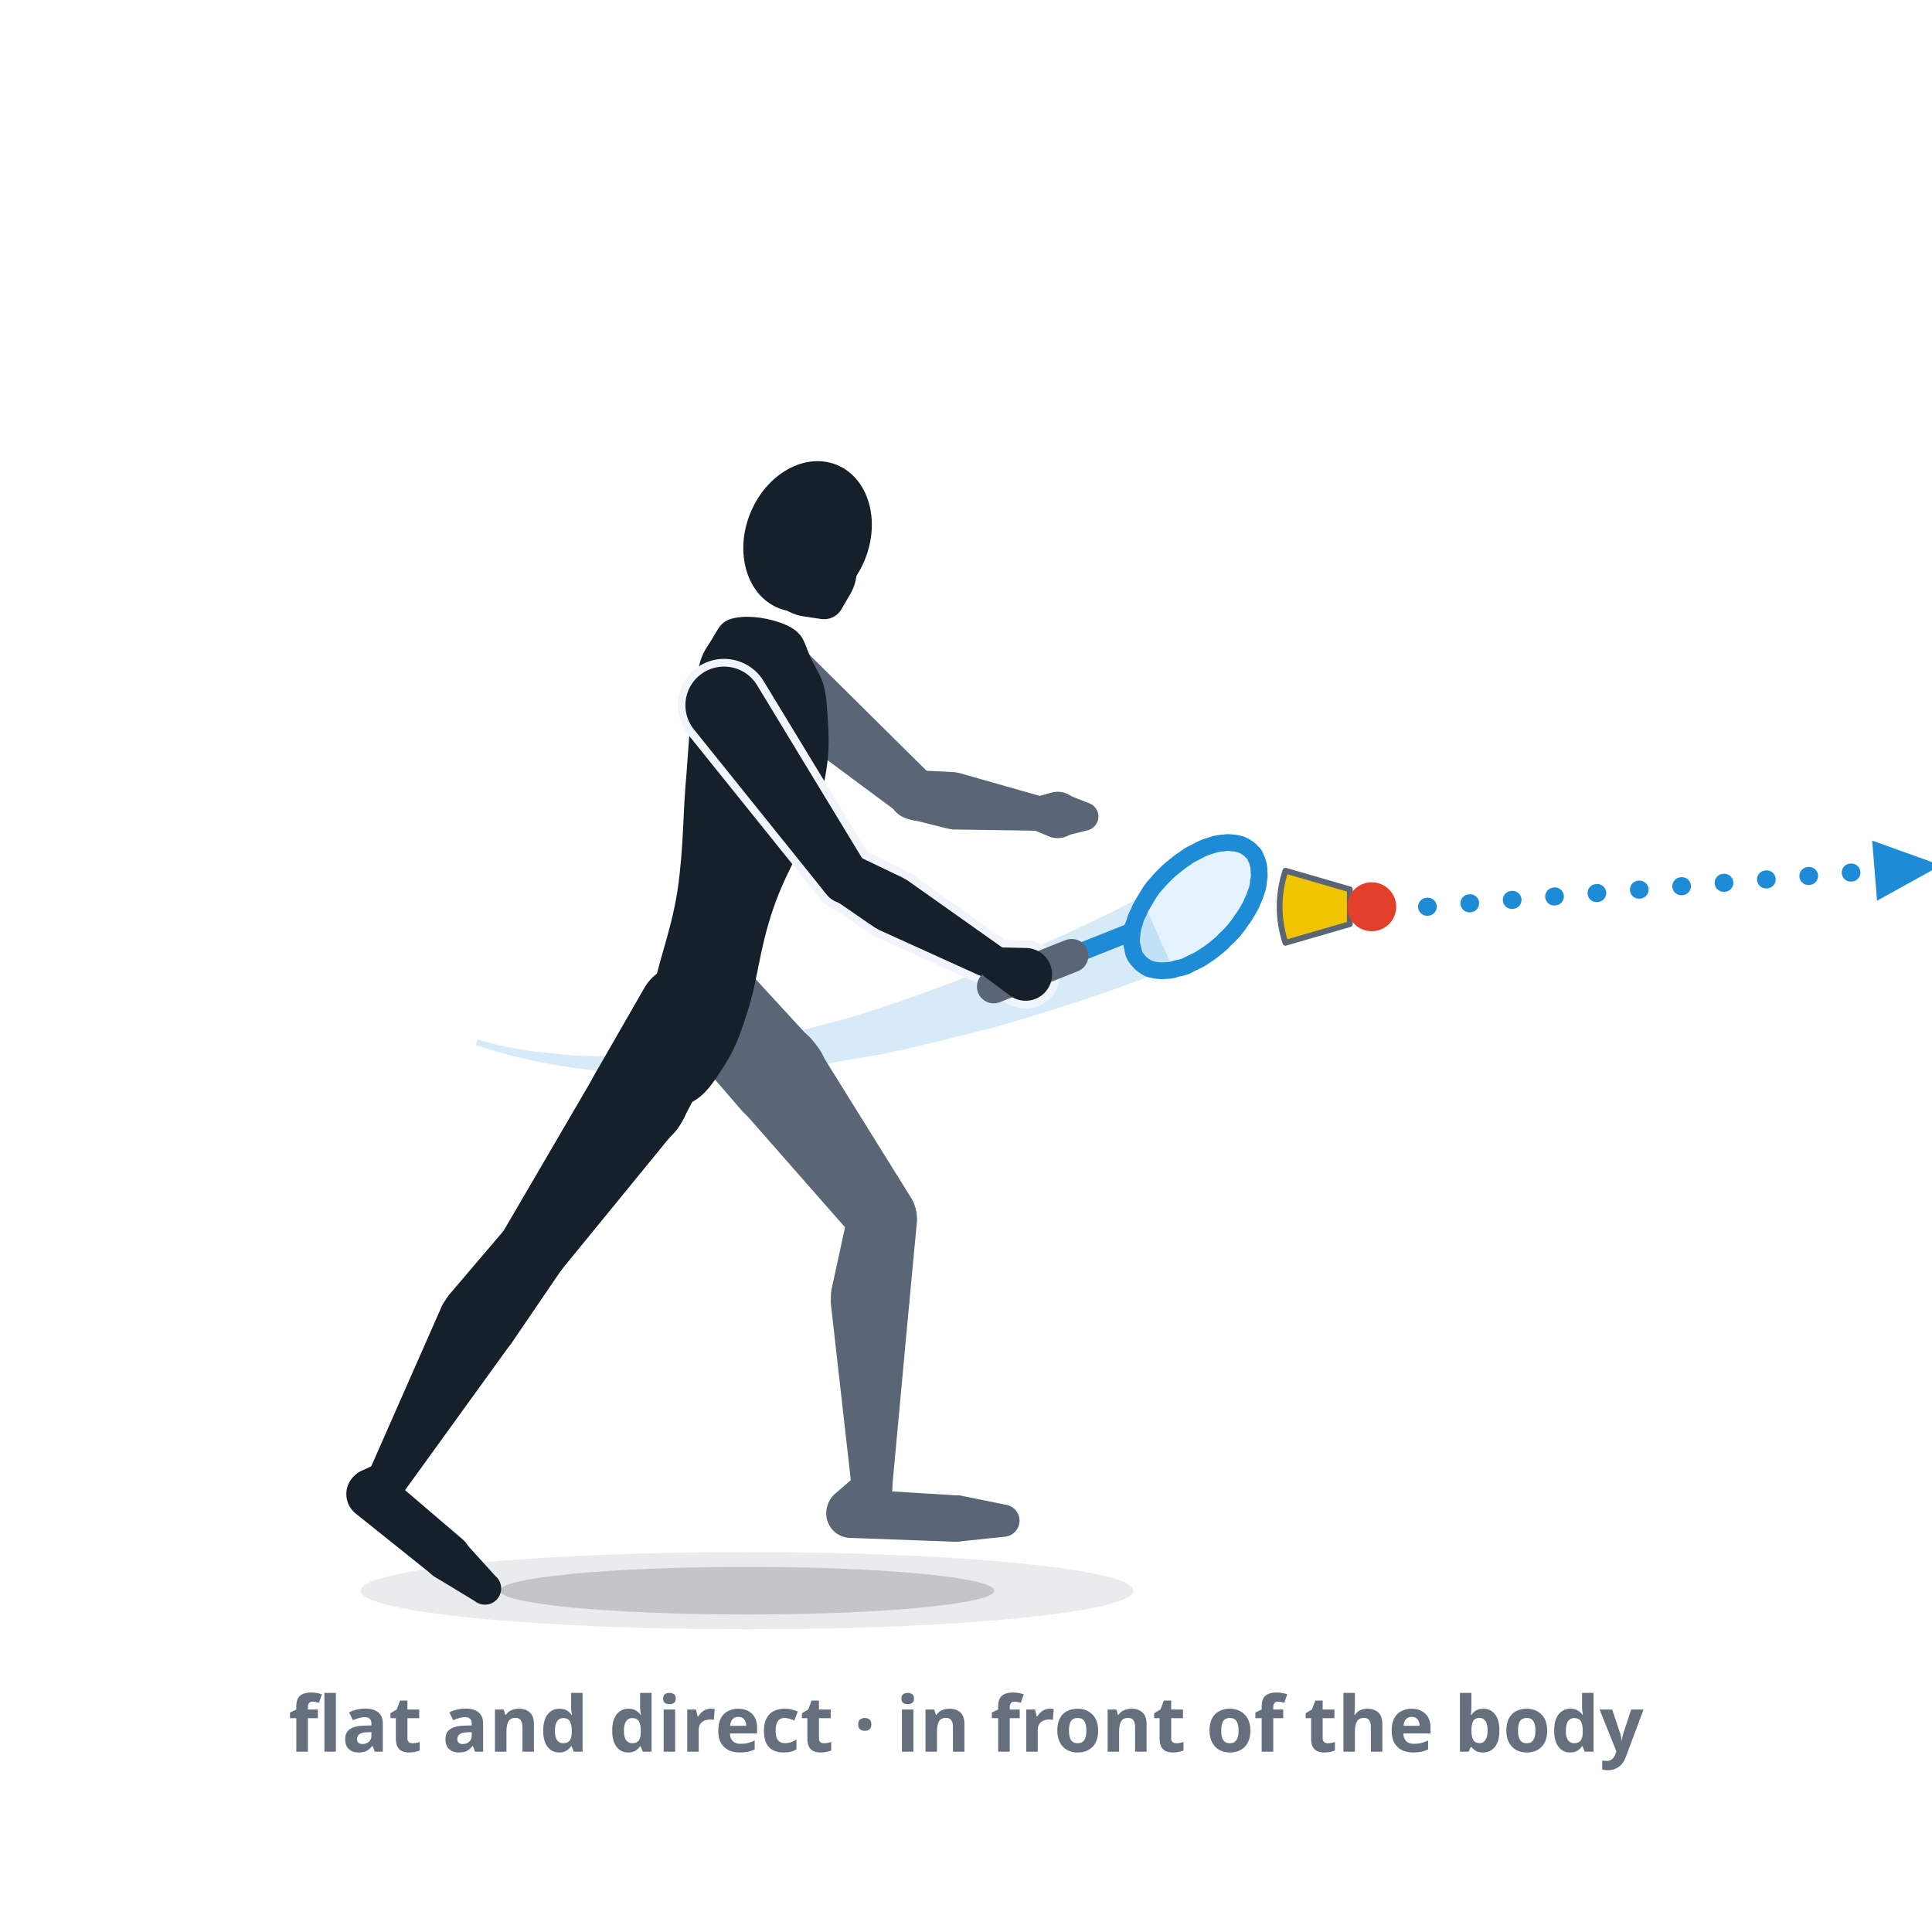
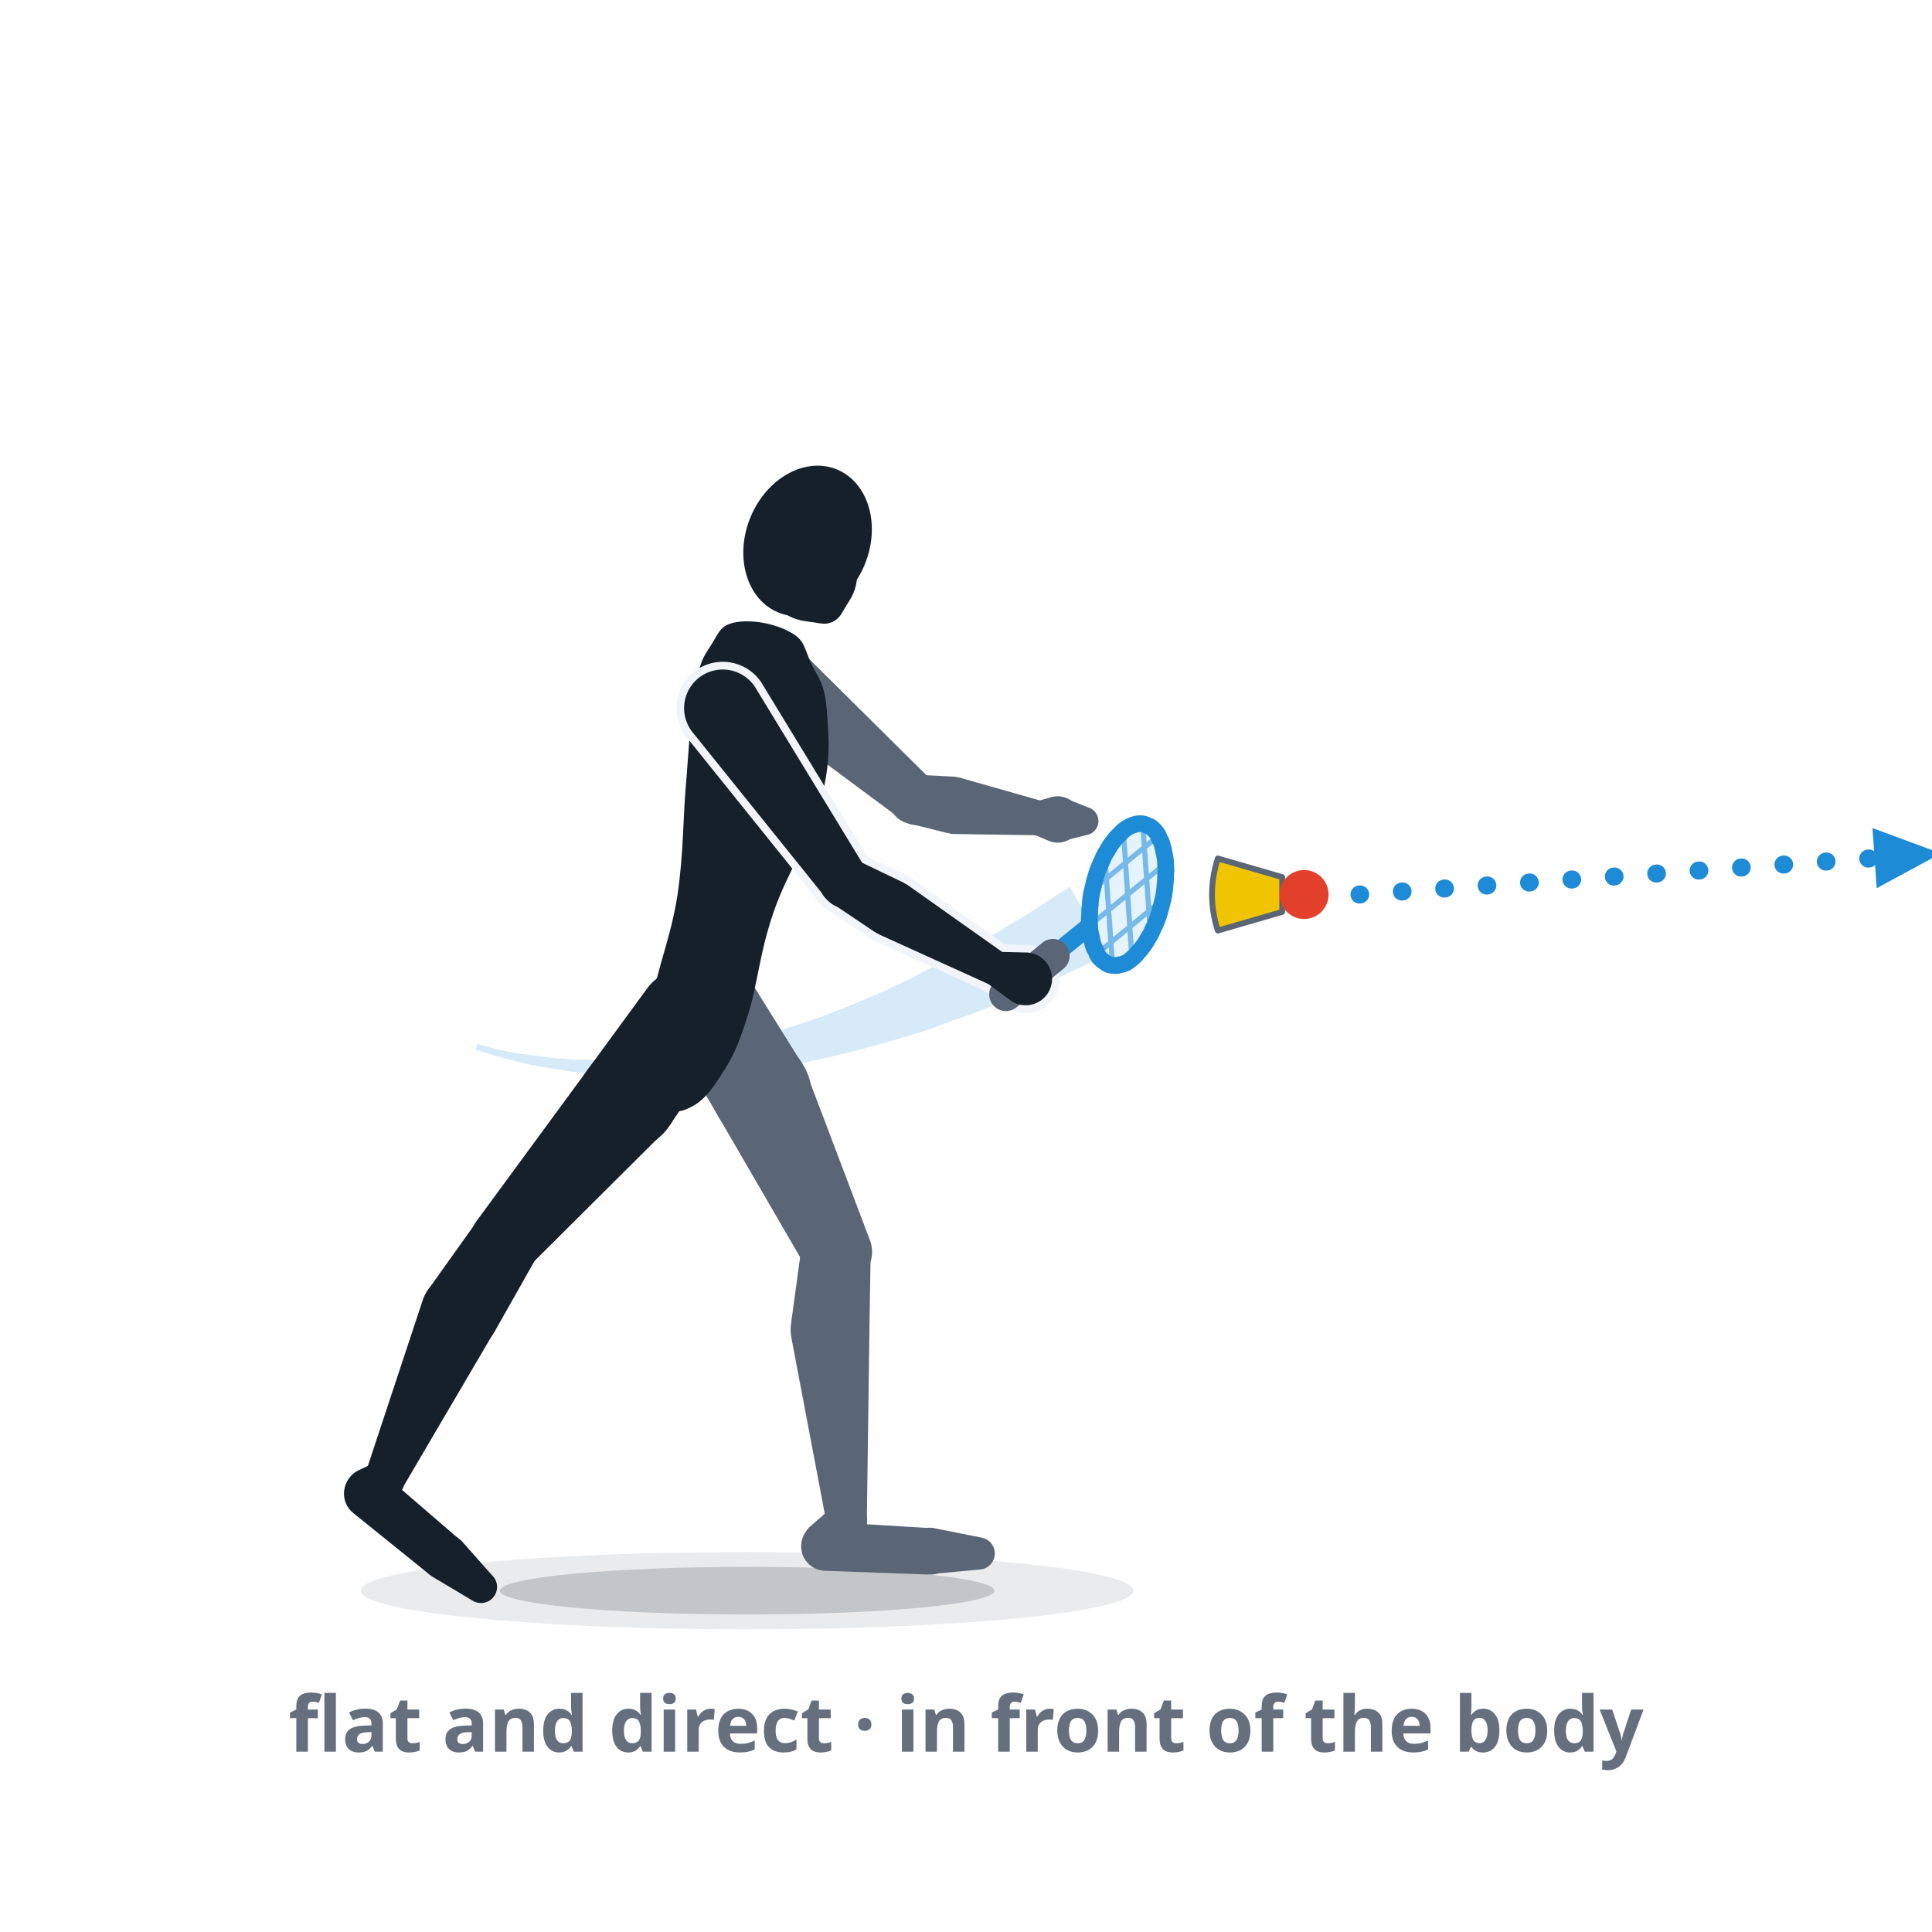
- <svg xmlns="http://www.w3.org/2000/svg" viewBox="0 0 300 300" role="img" data-quelle="figuren" aria-label="The forehand drive at contact: left foot forward, weight on the front foot, torso turned towards the target. The racket comes forward in a short, flat arc at hip height and meets the speeder in front of the body; it flies off flat and direct.">
+ <svg xmlns="http://www.w3.org/2000/svg" viewBox="0 0 300 300" role="img" data-quelle="figuren" aria-label="The forehand drive at contact: left foot forward, weight on the front foot, torso turned towards the target. The racket comes forward in a short, flat arc at hip height and meets the Speeder in front of the body; it flies off flat and direct.">
  <style>
    .s-k{fill:var(--tinte,#16202b)}
    .s-f{fill:var(--tinte-2,#5a6675)}
    .s-x{fill:var(--flaeche-2,#f1f5fb);stroke:var(--flaeche-2,#f1f5fb);stroke-width:2.4;stroke-linejoin:round}
    .s-rf{fill:var(--primaer,#38a4f1);opacity:.14}
+     .s-rs{fill:none;stroke:var(--primaer-dunkel,#1e8bd6);stroke-width:.8;opacity:.55}
    .s-rr{fill:none;stroke:var(--primaer-dunkel,#1e8bd6);stroke-width:2.6;stroke-linejoin:round}
    .s-rh{fill:none;stroke:var(--primaer-dunkel,#1e8bd6);stroke-width:2.1;stroke-linecap:round;stroke-linejoin:round}
    .s-rsch{fill:none;stroke:var(--primaer-dunkel,#1e8bd6);stroke-width:2.8;stroke-linecap:round}
    .s-rg{fill:none;stroke:var(--tinte-2,#5a6675);stroke-width:5.2;stroke-linecap:round}
    .s-korb{fill:var(--speeder-korb,#f0c400);stroke:var(--tinte-2,#5a6675);stroke-width:.9;stroke-linejoin:round}
    .s-kappe{fill:var(--speeder-kappe,#e2402a)}
    .s-sch{fill:var(--schatten-boden,#16202b2e)}
    .s-schw{fill:var(--schatten-boden,#16202b2e);opacity:.5}
    .s-spur{fill:var(--primaer-dunkel,#1e8bd6);opacity:.18}
    .s-bahn{fill:none;stroke:var(--primaer-dunkel,#1e8bd6);stroke-width:2.8;stroke-dasharray:.1 6.5;stroke-linecap:round}
    .s-mk{fill:var(--primaer-dunkel,#1e8bd6)}
    .st{fill:var(--tinte-3,#656f7e);font:600 12px/1 system-ui,sans-serif;text-anchor:middle}
  </style>
  <defs>
    <marker id="p003" viewBox="0 0 10 10" markerWidth="4.4" markerHeight="4.4" refX="5" refY="5" orient="auto">
      <path d="M1,1.2 L9.4,5 L1,8.8 Z" class="s-mk" />
    </marker>
  </defs>
  <ellipse class="s-schw" cx="116" cy="247" rx="60" ry="6" />
  <ellipse class="s-sch" cx="116" cy="247" rx="38.4" ry="3.7" />
-   <path class="s-spur" d="M73.9,162.3L76.8,163.2L79.7,164L82.7,164.7L85.8,165.3L89,165.8L92.2,166.2L95.6,166.6L98.9,166.8L102.4,166.9L105.9,167L109.5,166.9L113.2,166.8L117,166.5L120.8,166.1L124.7,165.7L128.7,165.1L132.8,164.4L136.9,163.7L141.1,162.8L145.3,161.8L149.7,160.7L154.1,159.6L158.6,158.3L163.1,156.9L167.8,155.4L172.5,153.8L177.2,152.1L182.1,150.3L177.2,139.3L172.7,141.6L168.3,143.7L164,145.7L159.7,147.6L155.4,149.5L151.3,151.2L147.2,152.8L143.1,154.3L139.1,155.7L135.2,157L131.3,158.2L127.5,159.2L123.7,160.2L120,161.1L116.4,161.8L112.8,162.5L109.2,163L105.7,163.4L102.3,163.7L99,163.9L95.6,164L92.4,164L89.2,163.9L86.1,163.6L83,163.3L80,162.8L77,162.2L74.1,161.4Z" />
+   <path class="s-spur" d="M73.9,163L76.7,163.9L79.7,164.7L82.6,165.4L85.6,165.9L88.7,166.4L91.8,166.8L94.9,167.1L98.1,167.3L101.3,167.4L104.6,167.4L108,167.2L111.4,167L114.8,166.6L118.3,166.2L121.8,165.6L125.4,164.9L129.1,164.1L132.7,163.2L136.5,162.2L140.2,161.1L144.1,159.9L147.9,158.5L151.8,157.1L155.8,155.5L159.8,153.8L163.9,152L168,150.1L172.1,148.1L166.1,137.7L162.4,140.1L158.8,142.4L155.1,144.6L151.5,146.6L148,148.6L144.4,150.4L140.9,152.2L137.5,153.8L134,155.3L130.6,156.7L127.2,158L123.9,159.1L120.5,160.2L117.3,161.1L114,162L110.7,162.7L107.5,163.3L104.4,163.8L101.2,164.2L98.1,164.4L95,164.6L91.9,164.6L88.9,164.5L85.9,164.3L82.9,163.9L79.9,163.5L77,162.9L74.1,162.1Z" />
  <g class="s-f">
-     <path d="M103.9,159.4L114.8,172A7.7,7.7 0 1 0 126.3,161.8L115,149.5A7.4,7.4 0 0 0 103.9,159.4Z" />
-     <path d="M114.9,172L133,192.6A5.4,5.4 0 0 0 141.6,186.2L127.1,162.9A7.7,7.7 0 1 0 114.9,172Z" />
-     <path d="M131.8,187.9L129.1,200.3A6.1,6.1 0 1 0 141.2,202.2L142.4,189.5A5.4,5.4 0 0 0 131.8,187.9Z" />
-     <path d="M129,202.3L132.3,231.5A3.1,3.1 0 0 0 138.5,231.4L141.2,202.2A6.1,6.1 0 1 0 129,202.3Z" />
-     <path d="M133.3,228.8L129.5,232.1A3.8,3.8 0 1 0 135.2,237.1L138,232.8A3.1,3.1 0 0 0 133.3,228.8Z" />
-     <path d="M131.9,238.8L148.2,239.4A3.6,3.6 0 0 0 148.5,232.2L132.3,231.2A3.8,3.8 0 1 0 131.9,238.8Z" />
-     <path d="M148.6,239.4L156.2,238.6A2.5,2.5 0 0 0 156.4,233.7L149,232.2A3.6,3.6 0 1 0 148.6,239.4Z" />
+     <path d="M103.1,159L111.4,173.1A7.7,7.7 0 1 0 124.5,165.1L115.9,151.3A7.4,7.4 0 0 0 103.1,159Z" />
+     <path d="M111.4,173.1L125.1,196.7A5.4,5.4 0 0 0 134.9,192.1L125.2,166.5A7.7,7.7 0 1 0 111.4,173.1Z" />
+     <path d="M124.5,193.3L122.8,205.8A6.1,6.1 0 1 0 135,206.7L135.2,194.1A5.4,5.4 0 0 0 124.5,193.3Z" />
+     <path d="M122.9,207.8L128.4,236.8A3.1,3.1 0 0 0 134.6,236.3L135,206.7A6.1,6.1 0 1 0 122.9,207.8Z" />
+     <path d="M129.4,233.9L125.6,237.2A3.8,3.8 0 1 0 131.4,242.2L134.1,237.9A3.1,3.1 0 0 0 129.4,233.9Z" />
+     <path d="M128,243.9L144.3,244.5A3.6,3.6 0 0 0 144.6,237.3L128.4,236.3A3.8,3.8 0 1 0 128,243.9Z" />
+     <path d="M144.8,244.4L152.3,243.7A2.5,2.5 0 0 0 152.6,238.8L145.1,237.3A3.6,3.6 0 1 0 144.8,244.4Z" />
  </g>
  <g class="s-f">
-     <path d="M115.5,108.4L139.9,126.5A3.8,3.8 0 0 0 144.9,120.7L123.3,99.3A6,6 0 1 0 115.5,108.4Z" />
-     <path d="M141.3,127.2L146.9,128.6A4.4,4.4 0 1 0 148.2,119.9L142.4,119.6A3.8,3.8 0 0 0 141.3,127.2Z" />
-     <path d="M147.9,128.8L161.4,129A2.6,2.6 0 0 0 162.2,123.8L149.2,120.1A4.4,4.4 0 1 0 147.9,128.8Z" />
+     <path d="M115.5,109.1L139.9,127.2A3.8,3.8 0 0 0 144.9,121.4L123.3,100A6,6 0 1 0 115.5,109.1Z" />
+     <path d="M141.3,127.9L146.9,129.3A4.4,4.4 0 1 0 148.2,120.6L142.4,120.3A3.8,3.8 0 0 0 141.3,127.9Z" />
+     <path d="M147.9,129.5L161.4,129.7A2.6,2.6 0 0 0 162.2,124.5L149.2,120.8A4.4,4.4 0 1 0 147.9,129.5Z" />
  </g>
  <g class="s-f">
-     <path d="M160.3,128.8L162.7,129.8A3.6,3.6 0 1 0 163.2,123.1L160.7,123.8A2.6,2.6 0 0 0 160.3,128.8Z" />
-     <path d="M165,129.9L169,128.9A2.2,2.2 0 0 0 169.3,124.8L165.5,123.3A3.5,3.5 0 1 0 165,129.9Z" />
+     <path d="M160.3,129.5L162.7,130.5A3.6,3.6 0 1 0 163.2,123.8L160.7,124.5A2.6,2.6 0 0 0 160.3,129.5Z" />
+     <path d="M165,130.6L169,129.6A2.2,2.2 0 0 0 169.3,125.5L165.5,124A3.5,3.5 0 1 0 165,130.6Z" />
  </g>
  <g class="s-k">
-     <path d="M122.6,97.3C124.9,98.6 124.8,99.7 125.9,102.2C127.1,104.7 128.1,105.4 128.4,109.7C128.7,114.1 129.1,117.5 127.4,123.8C125.8,130 122.4,134.3 120.1,141C117.8,147.7 117.7,152.2 116,157.3C114.4,162.4 113.6,163.7 111.8,166.5C110,169.3 108.8,170.5 107.1,171.3C105.3,172.2 104.4,172 103.2,170.6C102,169.3 101.4,167.8 101,164.6C100.6,161.4 100.4,159.9 101.3,154.7C102.1,149.4 104.1,145.2 105.2,138.3C106.2,131.4 106,126.5 106.6,120.1C107.1,113.7 107.2,110.3 108,106.1C108.7,102 109.1,101.5 110.4,99.5C111.7,97.4 111.9,96.3 114.4,95.9C116.8,95.5 120.2,96.1 122.6,97.3Z" />
-     <path d="M100,153.5L92.3,166.9A7.7,7.7 0 1 0 105.8,174.3L113,160.7A7.4,7.4 0 0 0 100,153.5Z" />
-     <path d="M92.4,166.8L77.8,191.8A5.4,5.4 0 0 0 86.6,197.9L104.9,175.5A7.7,7.7 0 1 0 92.4,166.8Z" />
-     <path d="M78.3,191L69.7,201.1A6.1,6.1 0 1 0 79.4,208.6L86.9,197.6A5.4,5.4 0 0 0 78.3,191Z" />
-     <path d="M68.7,202.6L57.2,228.7A3.1,3.1 0 0 0 62.6,231.8L79.3,208.7A6.1,6.1 0 1 0 68.7,202.6Z" />
-     <path d="M58.7,227.2L55.9,228.5A3.8,3.8 0 1 0 60.7,234.3L62.5,231.8A3.1,3.1 0 0 0 58.7,227.2Z" />
-     <path d="M55.2,235L67.2,244.6A3.6,3.6 0 0 0 71.8,239L60.1,229A3.8,3.8 0 1 0 55.2,235Z" />
-     <path d="M67.6,244.9L73.7,248.6A2.5,2.5 0 0 0 76.9,244.7L72.1,239.4A3.6,3.6 0 1 0 67.6,244.9Z" />
+     <path d="M122.6,98.1C124.9,99.3 124.8,100.4 125.9,102.9C127.1,105.4 128.1,106.1 128.4,110.5C128.7,114.8 129.1,118.2 127.4,124.5C125.8,130.7 122.4,135 120.1,141.7C117.8,148.4 117.7,152.9 116,158C114.4,163.1 113.6,164.4 111.8,167.2C110,170 108.8,171.2 107.1,172C105.3,172.9 104.4,172.7 103.2,171.3C102,170 101.4,168.5 101,165.3C100.6,162.1 100.4,160.6 101.3,155.4C102.1,150.1 104.1,145.9 105.2,139C106.2,132.1 106,127.2 106.6,120.8C107.1,114.4 107.2,111 108,106.8C108.7,102.7 109.1,102.2 110.4,100.2C111.7,98.1 111.9,97 114.4,96.6C116.8,96.2 120.2,96.8 122.6,98.1Z" />
+     <path d="M100.4,153.6L91.4,165.9A7.7,7.7 0 1 0 104,174.7L112.6,162.2A7.4,7.4 0 0 0 100.4,153.6Z" />
+     <path d="M91.4,165.9L74.3,189.2A5.4,5.4 0 0 0 82.5,196.3L103.1,175.8A7.7,7.7 0 1 0 91.4,165.9Z" />
+     <path d="M74.3,189.3L66.6,200.1A6.1,6.1 0 1 0 76.9,206.6L83.4,195.1A5.4,5.4 0 0 0 74.3,189.3Z" />
+     <path d="M65.7,201.7L56.7,228.9A3.1,3.1 0 0 0 62.3,231.4L76.8,206.7A6.1,6.1 0 1 0 65.7,201.7Z" />
+     <path d="M58.2,227.1L55.5,228.4A3.8,3.8 0 1 0 60.2,234.2L62.1,231.8A3.1,3.1 0 0 0 58.2,227.1Z" />
+     <path d="M54.8,234.9L66.7,244.5A3.6,3.6 0 0 0 71.3,239L59.7,229A3.8,3.8 0 1 0 54.8,234.9Z" />
+     <path d="M67.1,244.8L73.3,248.5A2.5,2.5 0 0 0 76.4,244.6L71.7,239.3A3.6,3.6 0 1 0 67.1,244.8Z" />
  </g>
  <g class="s-k">
-     <ellipse cx="125.4" cy="83.3" rx="9.6" ry="12" transform="rotate(22.2 125.4 83.3)" />
-     <path d="M124.7,95.7L127.4,96.1A3.1,3.1 0 0 0 130.6,94.7L132,92.3A7.2,7.2 0 1 0 124.7,95.7Z" />
+     <ellipse cx="125.4" cy="84" rx="9.6" ry="12" transform="rotate(22.2 125.4 84)" />
+     <path d="M124.7,96.4L127.4,96.8A3.1,3.1 0 0 0 130.6,95.4L132,93.1A7.2,7.2 0 1 0 124.7,96.4Z" />
  </g>
  <g class="s-x">
-     <path d="M107.7,113.2L128.2,138.7A3.8,3.8 0 0 0 134.5,134.3L117.5,106.3A6,6 0 1 0 107.7,113.2Z" />
-     <path d="M129.1,139.4L135.8,144A4.4,4.4 0 1 0 140.2,136.3L132.9,132.8A3.8,3.8 0 0 0 129.1,139.4Z" />
-     <path d="M136.5,144.4L153.7,152.2A2.6,2.6 0 0 0 156.3,147.6L140.9,136.7A4.4,4.4 0 1 0 136.5,144.4Z" />
-     <path d="M153.2,151.9L156.7,154.5A4.1,4.1 0 1 0 159.2,147.2L154.8,147.1A2.6,2.6 0 0 0 153.2,151.9Z" />
+     <path d="M107.7,113.9L128.2,139.4A3.8,3.8 0 0 0 134.5,135L117.5,107.1A6,6 0 1 0 107.7,113.9Z" />
+     <path d="M129.1,140.2L135.8,144.7A4.4,4.4 0 1 0 140.2,137L132.9,133.5A3.8,3.8 0 0 0 129.1,140.2Z" />
+     <path d="M136.5,145.1L153.7,152.9A2.6,2.6 0 0 0 156.3,148.3L140.9,137.4A4.4,4.4 0 1 0 136.5,145.1Z" />
+     <path d="M153.2,152.6L156.7,155.2A4.1,4.1 0 1 0 159.2,147.9L154.8,147.8A2.6,2.6 0 0 0 153.2,152.6Z" />
  </g>
  <g class="s-k">
-     <path d="M107.7,113.2L128.2,138.7A3.8,3.8 0 0 0 134.5,134.3L117.5,106.3A6,6 0 1 0 107.7,113.2Z" />
-     <path d="M129.1,139.4L135.8,144A4.4,4.4 0 1 0 140.2,136.3L132.9,132.8A3.8,3.8 0 0 0 129.1,139.4Z" />
-     <path d="M136.5,144.4L153.7,152.2A2.6,2.6 0 0 0 156.3,147.6L140.9,136.7A4.4,4.4 0 1 0 136.5,144.4Z" />
+     <path d="M107.7,113.9L128.2,139.4A3.8,3.8 0 0 0 134.5,135L117.5,107.1A6,6 0 1 0 107.7,113.9Z" />
+     <path d="M129.1,140.2L135.8,144.7A4.4,4.4 0 1 0 140.2,137L132.9,133.5A3.8,3.8 0 0 0 129.1,140.2Z" />
+     <path d="M136.5,145.1L153.7,152.9A2.6,2.6 0 0 0 156.3,148.3L140.9,137.4A4.4,4.4 0 1 0 136.5,145.1Z" />
  </g>
-   <path class="s-rf" d="M195.4,136.9C195.4,137.4 195.3,137.9 195.1,138.4C194.9,138.9 194.8,139.4 194.5,139.9C194.3,140.5 194,141 193.7,141.5C193.4,142 193.1,142.5 192.7,143C192.4,143.5 192,144 191.6,144.5C191.1,145 190.7,145.5 190.2,145.9C189.8,146.4 189.3,146.8 188.8,147.2C188.3,147.6 187.8,148 187.3,148.3C186.8,148.6 186.3,149 185.8,149.2C185.2,149.5 184.7,149.7 184.2,150C183.7,150.2 183.2,150.3 182.7,150.4C182.2,150.6 181.7,150.7 181.2,150.7C180.8,150.7 180.3,150.8 179.9,150.7C179.5,150.7 179.1,150.6 178.7,150.5C178.3,150.4 178,150.2 177.7,150C177.4,149.8 177.1,149.6 176.9,149.3C176.6,149 176.4,148.7 176.2,148.4C176.1,148.1 176,147.7 175.9,147.3C175.8,146.9 175.7,146.5 175.7,146.1C175.7,145.6 175.8,145.2 175.8,144.7C175.9,144.2 176,143.7 176.2,143.2C176.3,142.7 176.5,142.2 176.8,141.7C177,141.1 177.3,140.6 177.6,140.1C177.9,139.6 178.2,139.1 178.5,138.6C178.9,138 179.3,137.5 179.7,137.1C180.1,136.6 180.6,136.1 181,135.7C181.5,135.2 182,134.8 182.5,134.4C183,134 183.5,133.6 184,133.3C184.5,132.9 185,132.6 185.5,132.4C186,132.1 186.6,131.8 187.1,131.6C187.6,131.4 188.1,131.3 188.6,131.1C189.1,131 189.6,130.9 190,130.9C190.5,130.8 190.9,130.8 191.4,130.9C191.8,130.9 192.2,131 192.6,131.1C192.9,131.2 193.3,131.4 193.6,131.6C193.9,131.8 194.2,132 194.4,132.3C194.7,132.5 194.9,132.8 195,133.2C195.2,133.5 195.3,133.9 195.4,134.3C195.5,134.7 195.5,135.1 195.5,135.5C195.6,136 195.5,136.4 195.4,136.9Z" />
-   <path class="s-rh" d="M177,140.8L175.2,144.9L175.8,148.1" />
-   <path class="s-rsch" d="M166.4,148.4L175.2,144.9" />
-   <path class="s-rr" d="M195.4,136.9C195.4,137.4 195.3,137.9 195.1,138.4C194.9,138.9 194.8,139.4 194.5,139.9C194.3,140.5 194,141 193.7,141.5C193.4,142 193.1,142.5 192.7,143C192.4,143.5 192,144 191.6,144.5C191.1,145 190.7,145.5 190.2,145.9C189.8,146.4 189.3,146.8 188.8,147.2C188.3,147.6 187.8,148 187.3,148.3C186.8,148.6 186.3,149 185.8,149.2C185.2,149.5 184.7,149.7 184.2,150C183.7,150.2 183.2,150.3 182.7,150.4C182.2,150.6 181.7,150.7 181.2,150.7C180.8,150.7 180.3,150.8 179.9,150.7C179.5,150.7 179.1,150.6 178.7,150.5C178.3,150.4 178,150.2 177.7,150C177.4,149.8 177.1,149.6 176.9,149.3C176.6,149 176.4,148.7 176.2,148.4C176.1,148.1 176,147.7 175.9,147.3C175.8,146.9 175.7,146.5 175.7,146.1C175.7,145.6 175.8,145.2 175.8,144.7C175.9,144.2 176,143.7 176.2,143.2C176.3,142.7 176.5,142.2 176.8,141.7C177,141.1 177.3,140.6 177.6,140.1C177.9,139.6 178.2,139.1 178.5,138.6C178.9,138 179.3,137.5 179.7,137.1C180.1,136.6 180.6,136.1 181,135.7C181.5,135.2 182,134.8 182.5,134.4C183,134 183.5,133.6 184,133.3C184.5,132.9 185,132.6 185.5,132.4C186,132.1 186.6,131.8 187.1,131.6C187.6,131.4 188.1,131.3 188.6,131.1C189.1,131 189.6,130.9 190,130.9C190.5,130.8 190.9,130.8 191.4,130.9C191.8,130.9 192.2,131 192.6,131.1C192.9,131.2 193.3,131.4 193.6,131.6C193.9,131.8 194.2,132 194.4,132.3C194.7,132.5 194.9,132.8 195,133.2C195.2,133.5 195.3,133.9 195.4,134.3C195.5,134.7 195.5,135.1 195.5,135.5C195.6,136 195.5,136.4 195.4,136.9Z" />
-   <path class="s-rg" d="M154.3,153.2L166.4,148.4" />
+   <path class="s-rf" d="M181,134.1C181,134.6 181.1,135.1 181,135.7C181,136.2 181,136.8 180.9,137.4C180.9,137.9 180.8,138.5 180.7,139.1C180.6,139.7 180.4,140.3 180.3,140.8C180.1,141.4 180,142 179.8,142.5C179.6,143 179.4,143.6 179.1,144.1C178.9,144.6 178.7,145.1 178.4,145.5C178.1,146 177.9,146.4 177.6,146.8C177.3,147.2 177,147.6 176.7,147.9C176.4,148.3 176.1,148.6 175.8,148.8C175.5,149.1 175.2,149.3 174.9,149.5C174.6,149.6 174.2,149.8 173.9,149.8C173.6,149.9 173.3,150 173,149.9C172.8,149.9 172.5,149.9 172.2,149.8C171.9,149.7 171.7,149.5 171.4,149.3C171.2,149.2 170.9,148.9 170.7,148.7C170.5,148.4 170.3,148.1 170.2,147.7C170,147.4 169.8,147 169.7,146.6C169.6,146.2 169.5,145.7 169.4,145.2C169.3,144.8 169.2,144.3 169.2,143.8C169.2,143.2 169.1,142.7 169.2,142.1C169.2,141.6 169.2,141 169.3,140.5C169.3,139.9 169.4,139.3 169.5,138.7C169.6,138.2 169.8,137.6 169.9,137C170.1,136.4 170.2,135.9 170.4,135.3C170.6,134.8 170.8,134.3 171.1,133.7C171.3,133.2 171.5,132.7 171.8,132.3C172.1,131.8 172.3,131.4 172.6,131C172.9,130.6 173.2,130.2 173.5,129.9C173.8,129.6 174.1,129.3 174.4,129C174.7,128.8 175,128.5 175.3,128.4C175.6,128.2 176,128.1 176.3,128C176.6,127.9 176.9,127.9 177.2,127.9C177.5,127.9 177.7,128 178,128.1C178.3,128.2 178.5,128.3 178.8,128.5C179,128.7 179.3,128.9 179.5,129.2C179.7,129.4 179.9,129.8 180,130.1C180.2,130.5 180.4,130.8 180.5,131.3C180.6,131.7 180.7,132.1 180.8,132.6C180.9,133.1 181,133.6 181,134.1Z" />
+   <path class="s-rs" d="M170,137.9L179.5,130.1M169.6,143.4L180.6,134.4M170.7,147.8L180.2,140M171.6,133.5L172.7,149.1M174.5,129.9L175.7,147.9M177.5,128.7L178.6,144.3" />
+   <path class="s-rh" d="M169.3,139.5L168.8,144.1L169.8,147.4" />
+   <path class="s-rsch" d="M163.5,148.4L168.8,144.1" />
+   <path class="s-rr" d="M181,134.1C181,134.6 181.1,135.1 181,135.7C181,136.2 181,136.8 180.9,137.4C180.9,137.9 180.8,138.5 180.7,139.1C180.6,139.7 180.4,140.3 180.3,140.8C180.1,141.4 180,142 179.8,142.5C179.6,143 179.4,143.6 179.1,144.1C178.9,144.6 178.7,145.1 178.4,145.5C178.1,146 177.9,146.4 177.6,146.8C177.3,147.2 177,147.6 176.7,147.9C176.4,148.3 176.1,148.6 175.8,148.8C175.5,149.1 175.2,149.3 174.9,149.5C174.6,149.6 174.2,149.8 173.9,149.8C173.6,149.9 173.3,150 173,149.9C172.8,149.9 172.5,149.9 172.2,149.8C171.9,149.7 171.7,149.5 171.4,149.3C171.2,149.2 170.9,148.9 170.7,148.7C170.5,148.4 170.3,148.1 170.2,147.7C170,147.4 169.8,147 169.7,146.6C169.6,146.2 169.5,145.7 169.4,145.2C169.3,144.8 169.2,144.3 169.2,143.8C169.2,143.2 169.1,142.7 169.2,142.1C169.2,141.6 169.2,141 169.3,140.5C169.3,139.9 169.4,139.3 169.5,138.7C169.6,138.2 169.8,137.6 169.9,137C170.1,136.4 170.2,135.9 170.4,135.3C170.6,134.8 170.8,134.3 171.1,133.7C171.3,133.2 171.5,132.7 171.8,132.3C172.1,131.8 172.3,131.4 172.6,131C172.9,130.6 173.2,130.2 173.5,129.9C173.8,129.6 174.1,129.3 174.4,129C174.7,128.8 175,128.5 175.3,128.4C175.6,128.2 176,128.1 176.3,128C176.6,127.9 176.9,127.9 177.2,127.9C177.5,127.9 177.7,128 178,128.1C178.3,128.2 178.5,128.3 178.8,128.5C179,128.7 179.3,128.9 179.5,129.2C179.7,129.4 179.9,129.8 180,130.1C180.2,130.5 180.4,130.8 180.5,131.3C180.6,131.7 180.7,132.1 180.8,132.6C180.9,133.1 181,133.6 181,134.1Z" />
+   <path class="s-rg" d="M156.2,154.4L163.5,148.4" />
  <g class="s-k">
-     <path d="M153.2,151.9L156.7,154.5A4.1,4.1 0 1 0 159.2,147.2L154.8,147.1A2.6,2.6 0 0 0 153.2,151.9Z" />
+     <path d="M153.2,152.6L156.7,155.2A4.1,4.1 0 1 0 159.2,147.9L154.8,147.8A2.6,2.6 0 0 0 153.2,152.6Z" />
  </g>
-   <path class="s-korb" d="M209.6,143.5L199.6,146.4Q197.8,140.8 199.6,135.2L209.6,138.1Z" />
-   <path class="s-kappe" d="M209.2,140.8a3.8,3.8 0 1 0 7.6,0a3.8,3.8 0 1 0 -7.6,0Z" />
-   <path class="s-bahn" d="M221.6,140.8 L296,134.8" marker-end="url(#p003)" />
+   <path class="s-korb" d="M199.1,141.6L189.1,144.5Q187.3,138.9 189.1,133.3L199.1,136.2Z" />
+   <path class="s-kappe" d="M198.7,138.9a3.8,3.8 0 1 0 7.6,0a3.8,3.8 0 1 0 -7.6,0Z" />
+   <path class="s-bahn" d="M211.1,138.9 L296,132.9" marker-end="url(#p003)" />
  <text class="st" x="150" y="272">flat and direct · in front of the body</text>
</svg>
